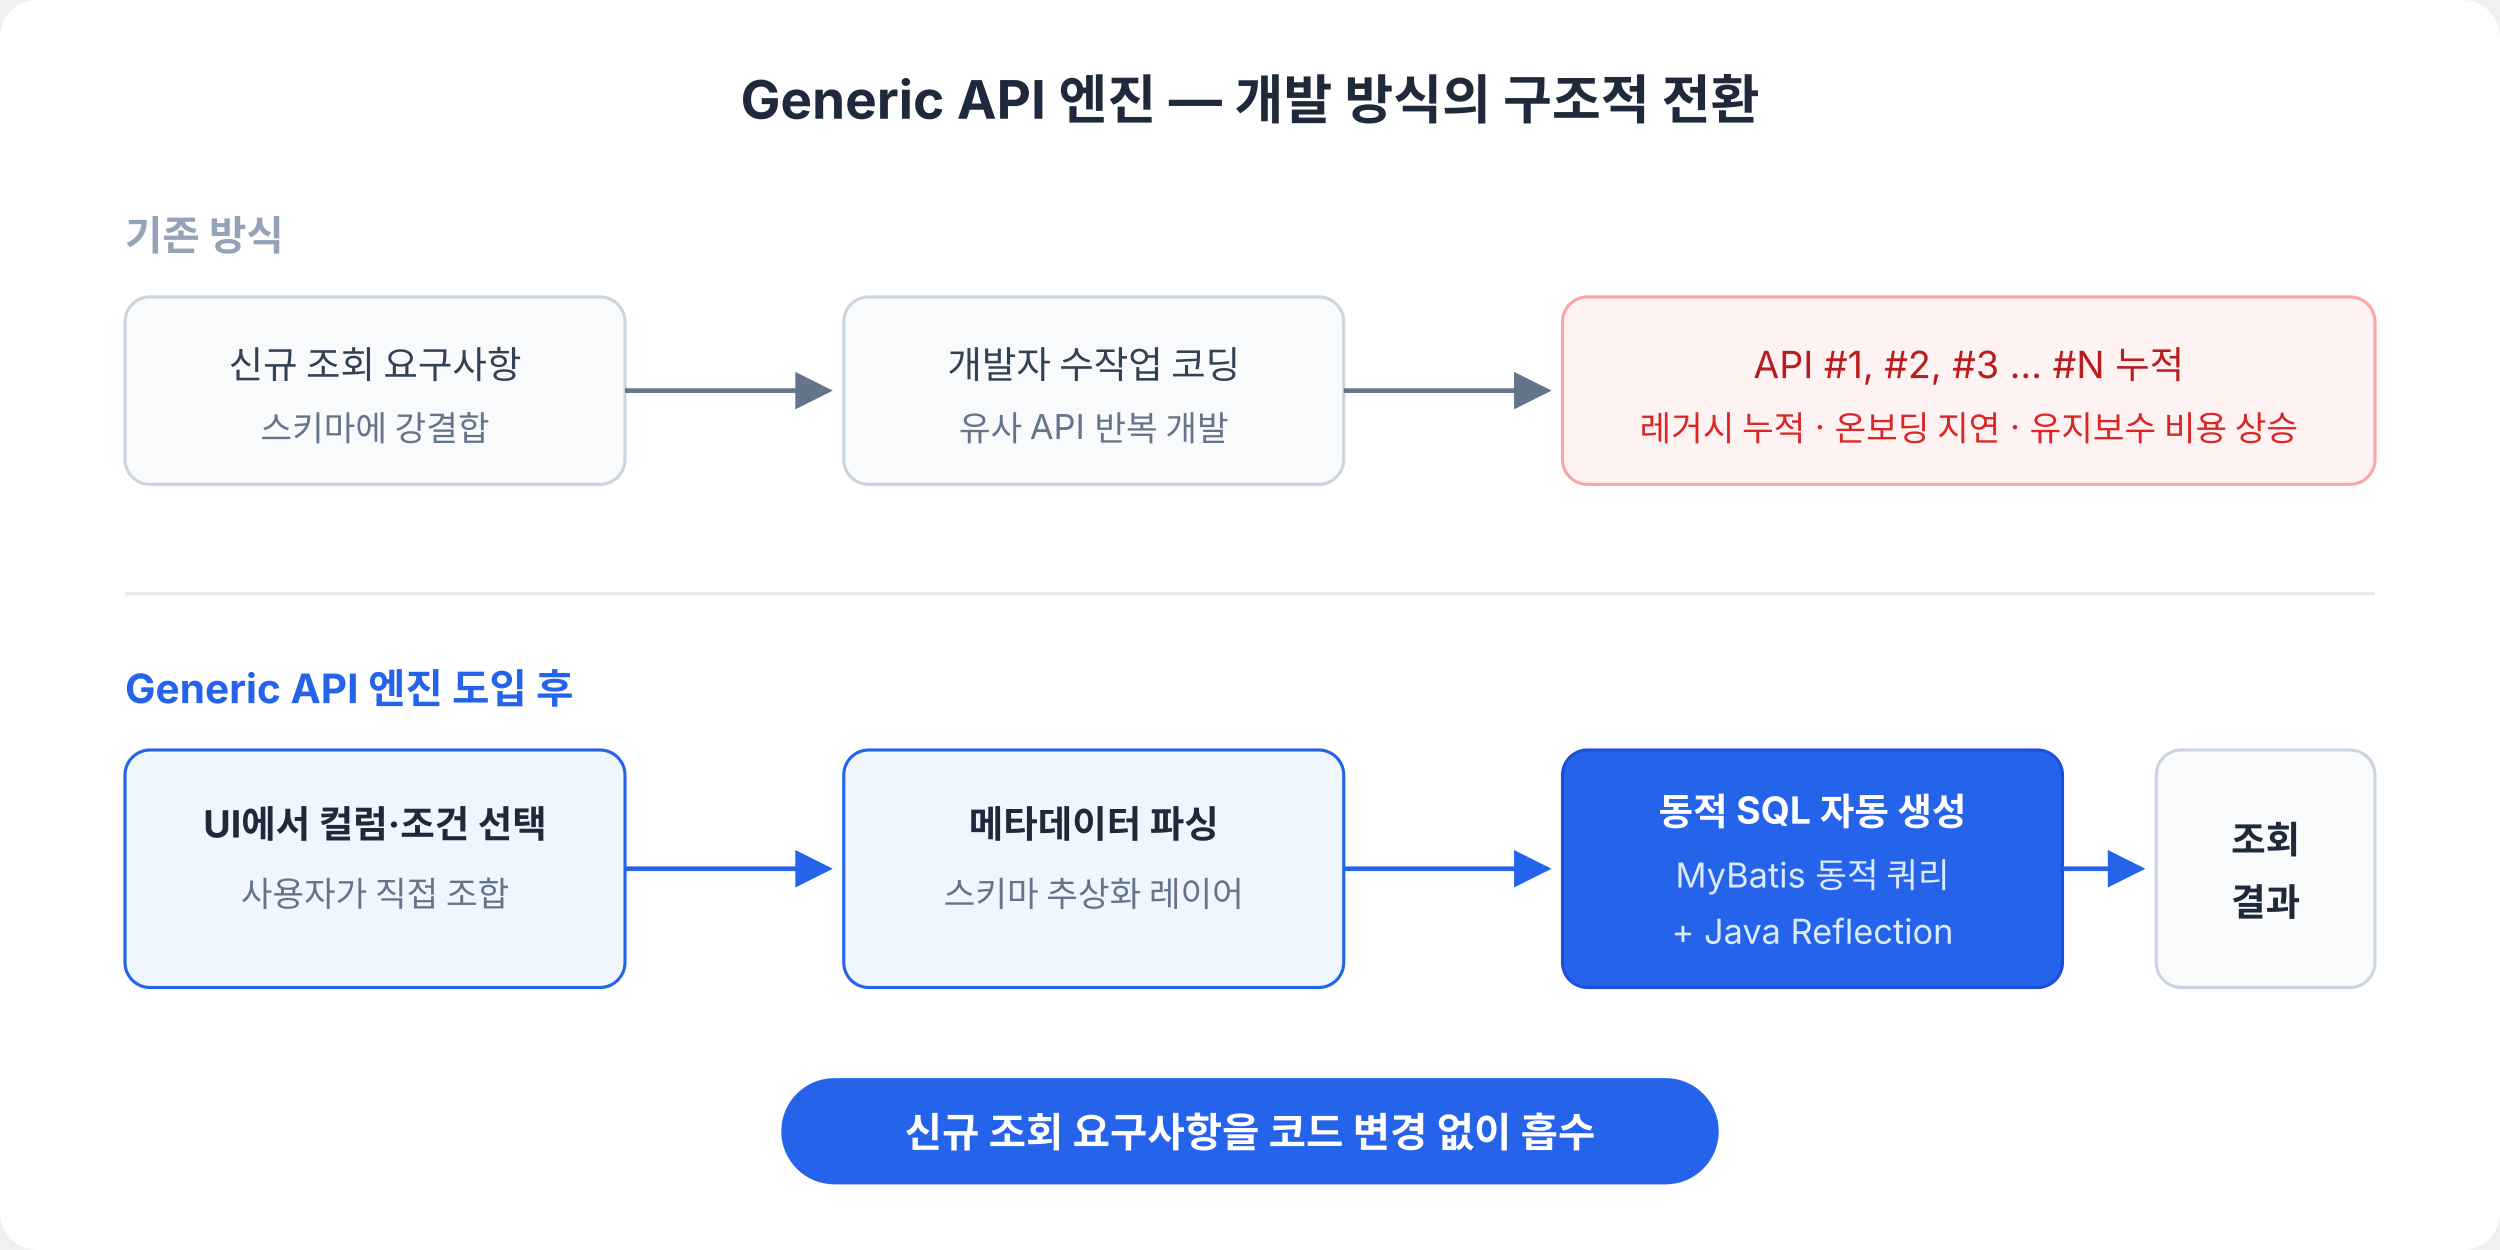
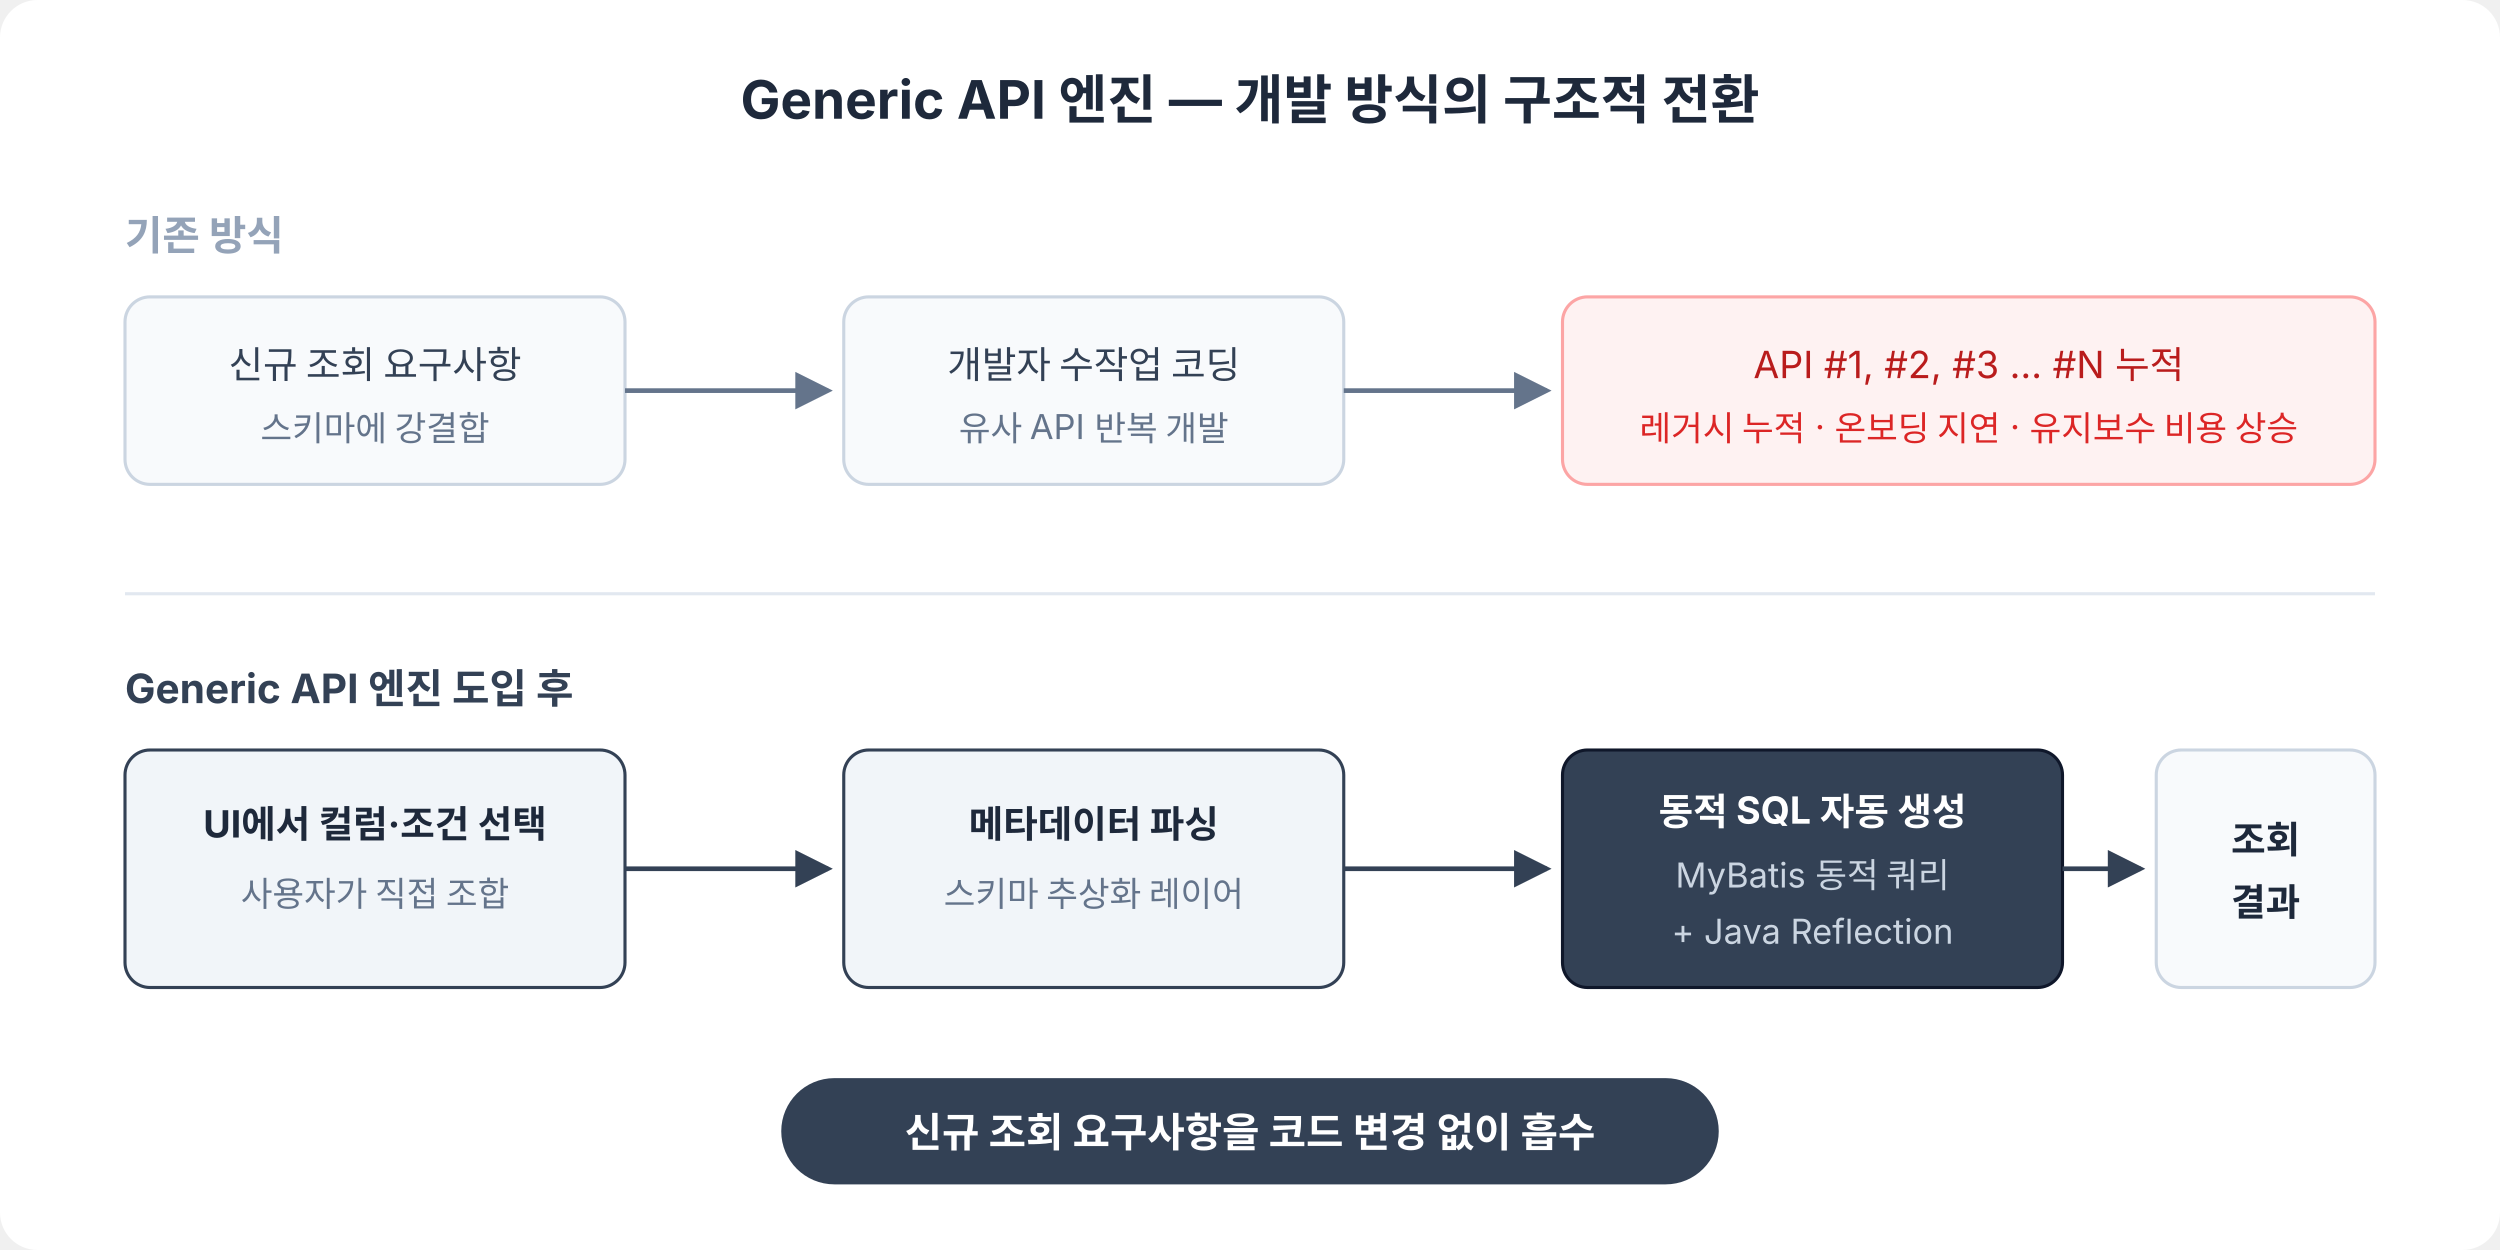
<svg xmlns="http://www.w3.org/2000/svg" viewBox="0 0 800 400" font-family="-apple-system, 'Segoe UI', 'Malgun Gothic', sans-serif">
  <defs>
    <marker id="arrow" markerWidth="8" markerHeight="8" refX="7" refY="4" orient="auto">
      <path d="M0,0 L8,4 L0,8 z" fill="#64748b" />
    </marker>
    <marker id="arrowBlue" markerWidth="8" markerHeight="8" refX="7" refY="4" orient="auto">
-       <path d="M0,0 L8,4 L0,8 z" fill="#2563eb" />
+       <path d="M0,0 L8,4 L0,8 z" fill="#334155" />
    </marker>
  </defs>
  <rect width="800" height="400" fill="#ffffff" rx="12" />
  <text x="400" y="38" text-anchor="middle" font-size="17" font-weight="bold" fill="#1e293b">Generic API 엔진 — 개발 방식의 구조적 전환</text>
  <text x="40" y="80" font-size="13" font-weight="bold" fill="#94a3b8">기존 방식</text>
  <rect x="40" y="95" width="160" height="60" rx="8" fill="#f8fafc" stroke="#cbd5e1" />
  <text x="120" y="121" text-anchor="middle" font-size="12" fill="#334155">신규 조회 요구사항</text>
  <text x="120" y="141" text-anchor="middle" font-size="11" fill="#64748b">스키마에 강결합</text>
  <rect x="270" y="95" width="160" height="60" rx="8" fill="#f8fafc" stroke="#cbd5e1" />
  <text x="350" y="121" text-anchor="middle" font-size="12" fill="#334155">개발자 수작업 코딩</text>
  <text x="350" y="141" text-anchor="middle" font-size="11" fill="#64748b">유사 API 반복 개발</text>
  <rect x="500" y="95" width="260" height="60" rx="8" fill="#fef2f2" stroke="#fca5a5" />
  <text x="630" y="121" text-anchor="middle" font-size="12" fill="#b91c1c">API #1, #2, #3 ... #N 누적</text>
  <text x="630" y="141" text-anchor="middle" font-size="11" fill="#dc2626">레거시 누적 · 온보딩 지연 · 유지보수 비용 상승</text>
  <line x1="200" y1="125" x2="265" y2="125" stroke="#64748b" stroke-width="1.5" marker-end="url(#arrow)" />
  <line x1="430" y1="125" x2="495" y2="125" stroke="#64748b" stroke-width="1.5" marker-end="url(#arrow)" />
  <line x1="40" y1="190" x2="760" y2="190" stroke="#e2e8f0" stroke-width="1" />
-   <text x="40" y="225" font-size="13" font-weight="bold" fill="#2563eb">Generic API 엔진 도입 후</text>
-   <rect x="40" y="240" width="160" height="76" rx="8" fill="#eff6ff" stroke="#2563eb" />
+   <text x="40" y="225" font-size="13" font-weight="bold" fill="#334155">Generic API 엔진 도입 후</text>
+   <rect x="40" y="240" width="160" height="76" rx="8" fill="#f1f5f9" stroke="#334155" />
  <text x="120" y="268" text-anchor="middle" font-size="12" font-weight="bold" fill="#1e293b">UI에서 컬럼·조건 선택</text>
  <text x="120" y="290" text-anchor="middle" font-size="11" fill="#64748b">사용자가 직접 조합</text>
-   <rect x="270" y="240" width="160" height="76" rx="8" fill="#eff6ff" stroke="#2563eb" />
+   <rect x="270" y="240" width="160" height="76" rx="8" fill="#f1f5f9" stroke="#334155" />
  <text x="350" y="268" text-anchor="middle" font-size="12" font-weight="bold" fill="#1e293b">메타데이터 파싱</text>
  <text x="350" y="290" text-anchor="middle" font-size="11" fill="#64748b">스키마 추상화 레이어</text>
-   <rect x="500" y="240" width="160" height="76" rx="8" fill="#2563eb" stroke="#1d4ed8" />
+   <rect x="500" y="240" width="160" height="76" rx="8" fill="#334155" stroke="#0f172a" />
  <text x="580" y="264" text-anchor="middle" font-size="12" font-weight="bold" fill="#ffffff">동적 SQL 자동 생성</text>
-   <text x="580" y="284" text-anchor="middle" font-size="11" fill="#dbeafe">MyBatis 동적 쿼리</text>
-   <text x="580" y="302" text-anchor="middle" font-size="11" fill="#dbeafe">+ Java Reflection</text>
+   <text x="580" y="284" text-anchor="middle" font-size="11" fill="#cbd5e1">MyBatis 동적 쿼리</text>
+   <text x="580" y="302" text-anchor="middle" font-size="11" fill="#cbd5e1">+ Java Reflection</text>
  <rect x="690" y="240" width="70" height="76" rx="8" fill="#f8fafc" stroke="#cbd5e1" />
  <text x="725" y="273" text-anchor="middle" font-size="12" font-weight="bold" fill="#1e293b">조회</text>
  <text x="725" y="293" text-anchor="middle" font-size="12" font-weight="bold" fill="#1e293b">결과</text>
-   <line x1="200" y1="278" x2="265" y2="278" stroke="#2563eb" stroke-width="1.5" marker-end="url(#arrowBlue)" />
-   <line x1="430" y1="278" x2="495" y2="278" stroke="#2563eb" stroke-width="1.5" marker-end="url(#arrowBlue)" />
-   <line x1="660" y1="278" x2="685" y2="278" stroke="#2563eb" stroke-width="1.5" marker-end="url(#arrowBlue)" />
-   <rect x="250" y="345" width="300" height="34" rx="17" fill="#2563eb" />
+   <line x1="200" y1="278" x2="265" y2="278" stroke="#334155" stroke-width="1.5" marker-end="url(#arrowBlue)" />
+   <line x1="430" y1="278" x2="495" y2="278" stroke="#334155" stroke-width="1.5" marker-end="url(#arrowBlue)" />
+   <line x1="660" y1="278" x2="685" y2="278" stroke="#334155" stroke-width="1.5" marker-end="url(#arrowBlue)" />
+   <rect x="250" y="345" width="300" height="34" rx="17" fill="#334155" />
  <text x="400" y="367" text-anchor="middle" font-size="13" font-weight="bold" fill="#ffffff">신규 조회 요구사항을 코드 변경 없이 흡수</text>
</svg>
